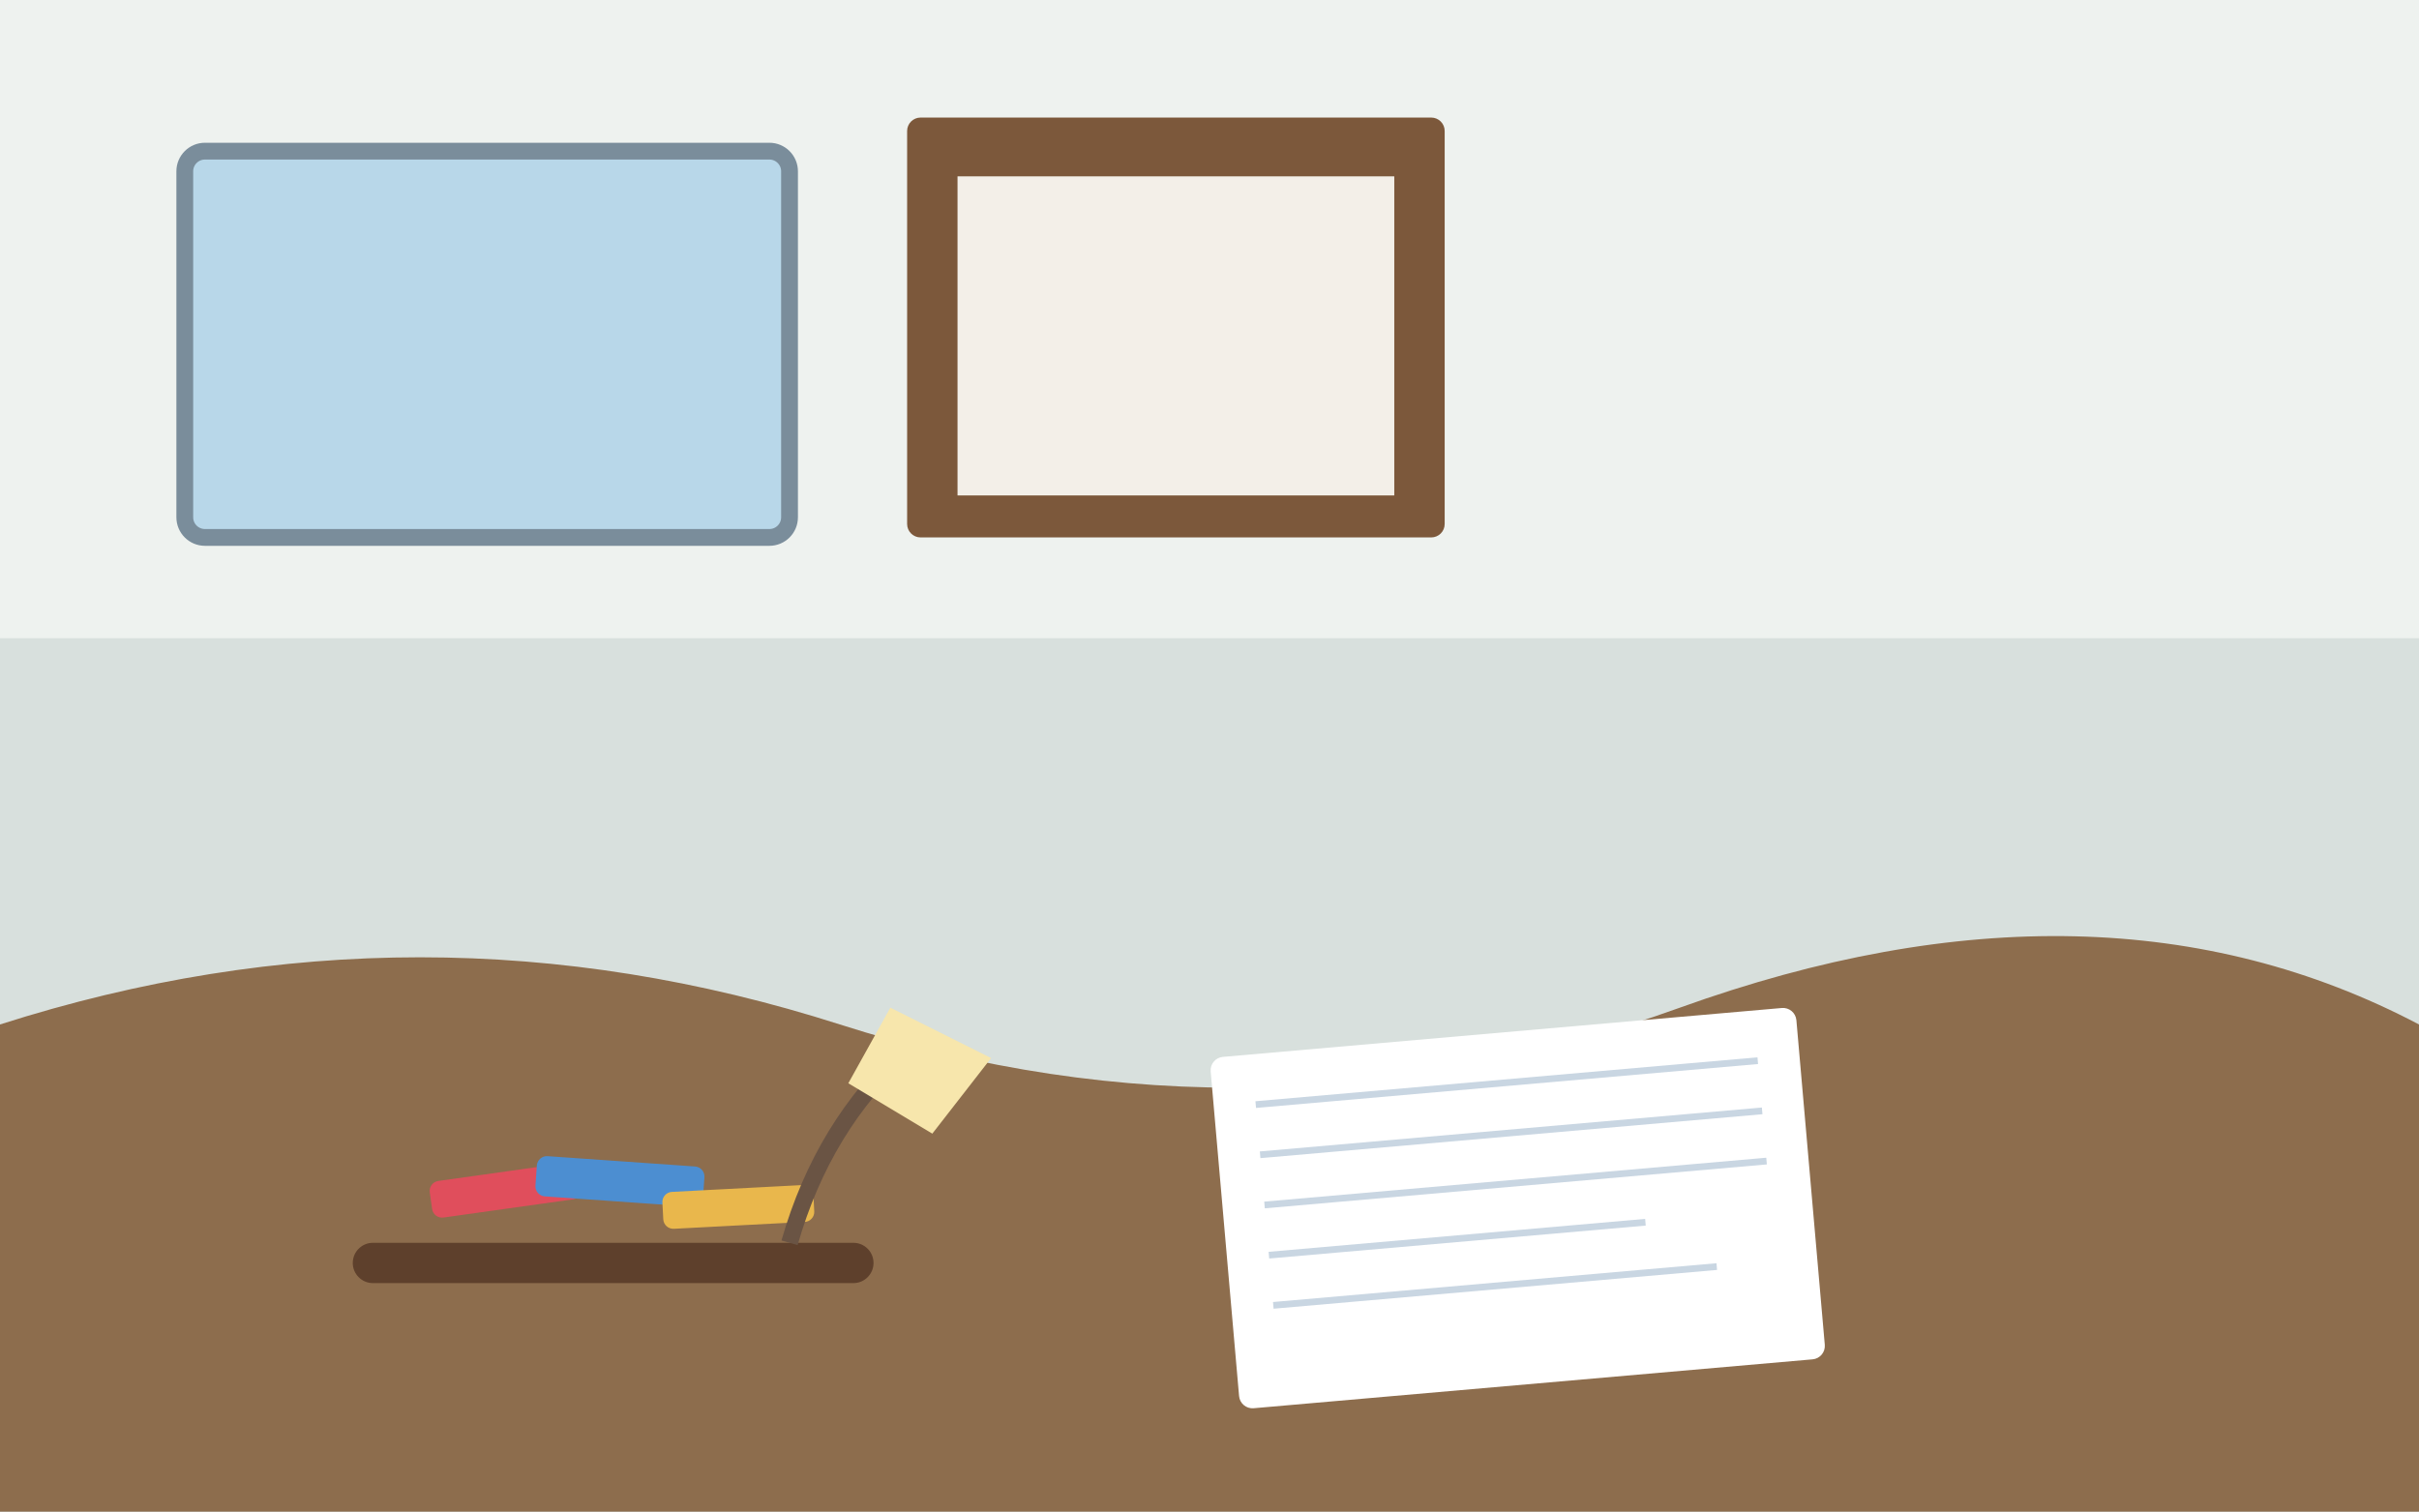
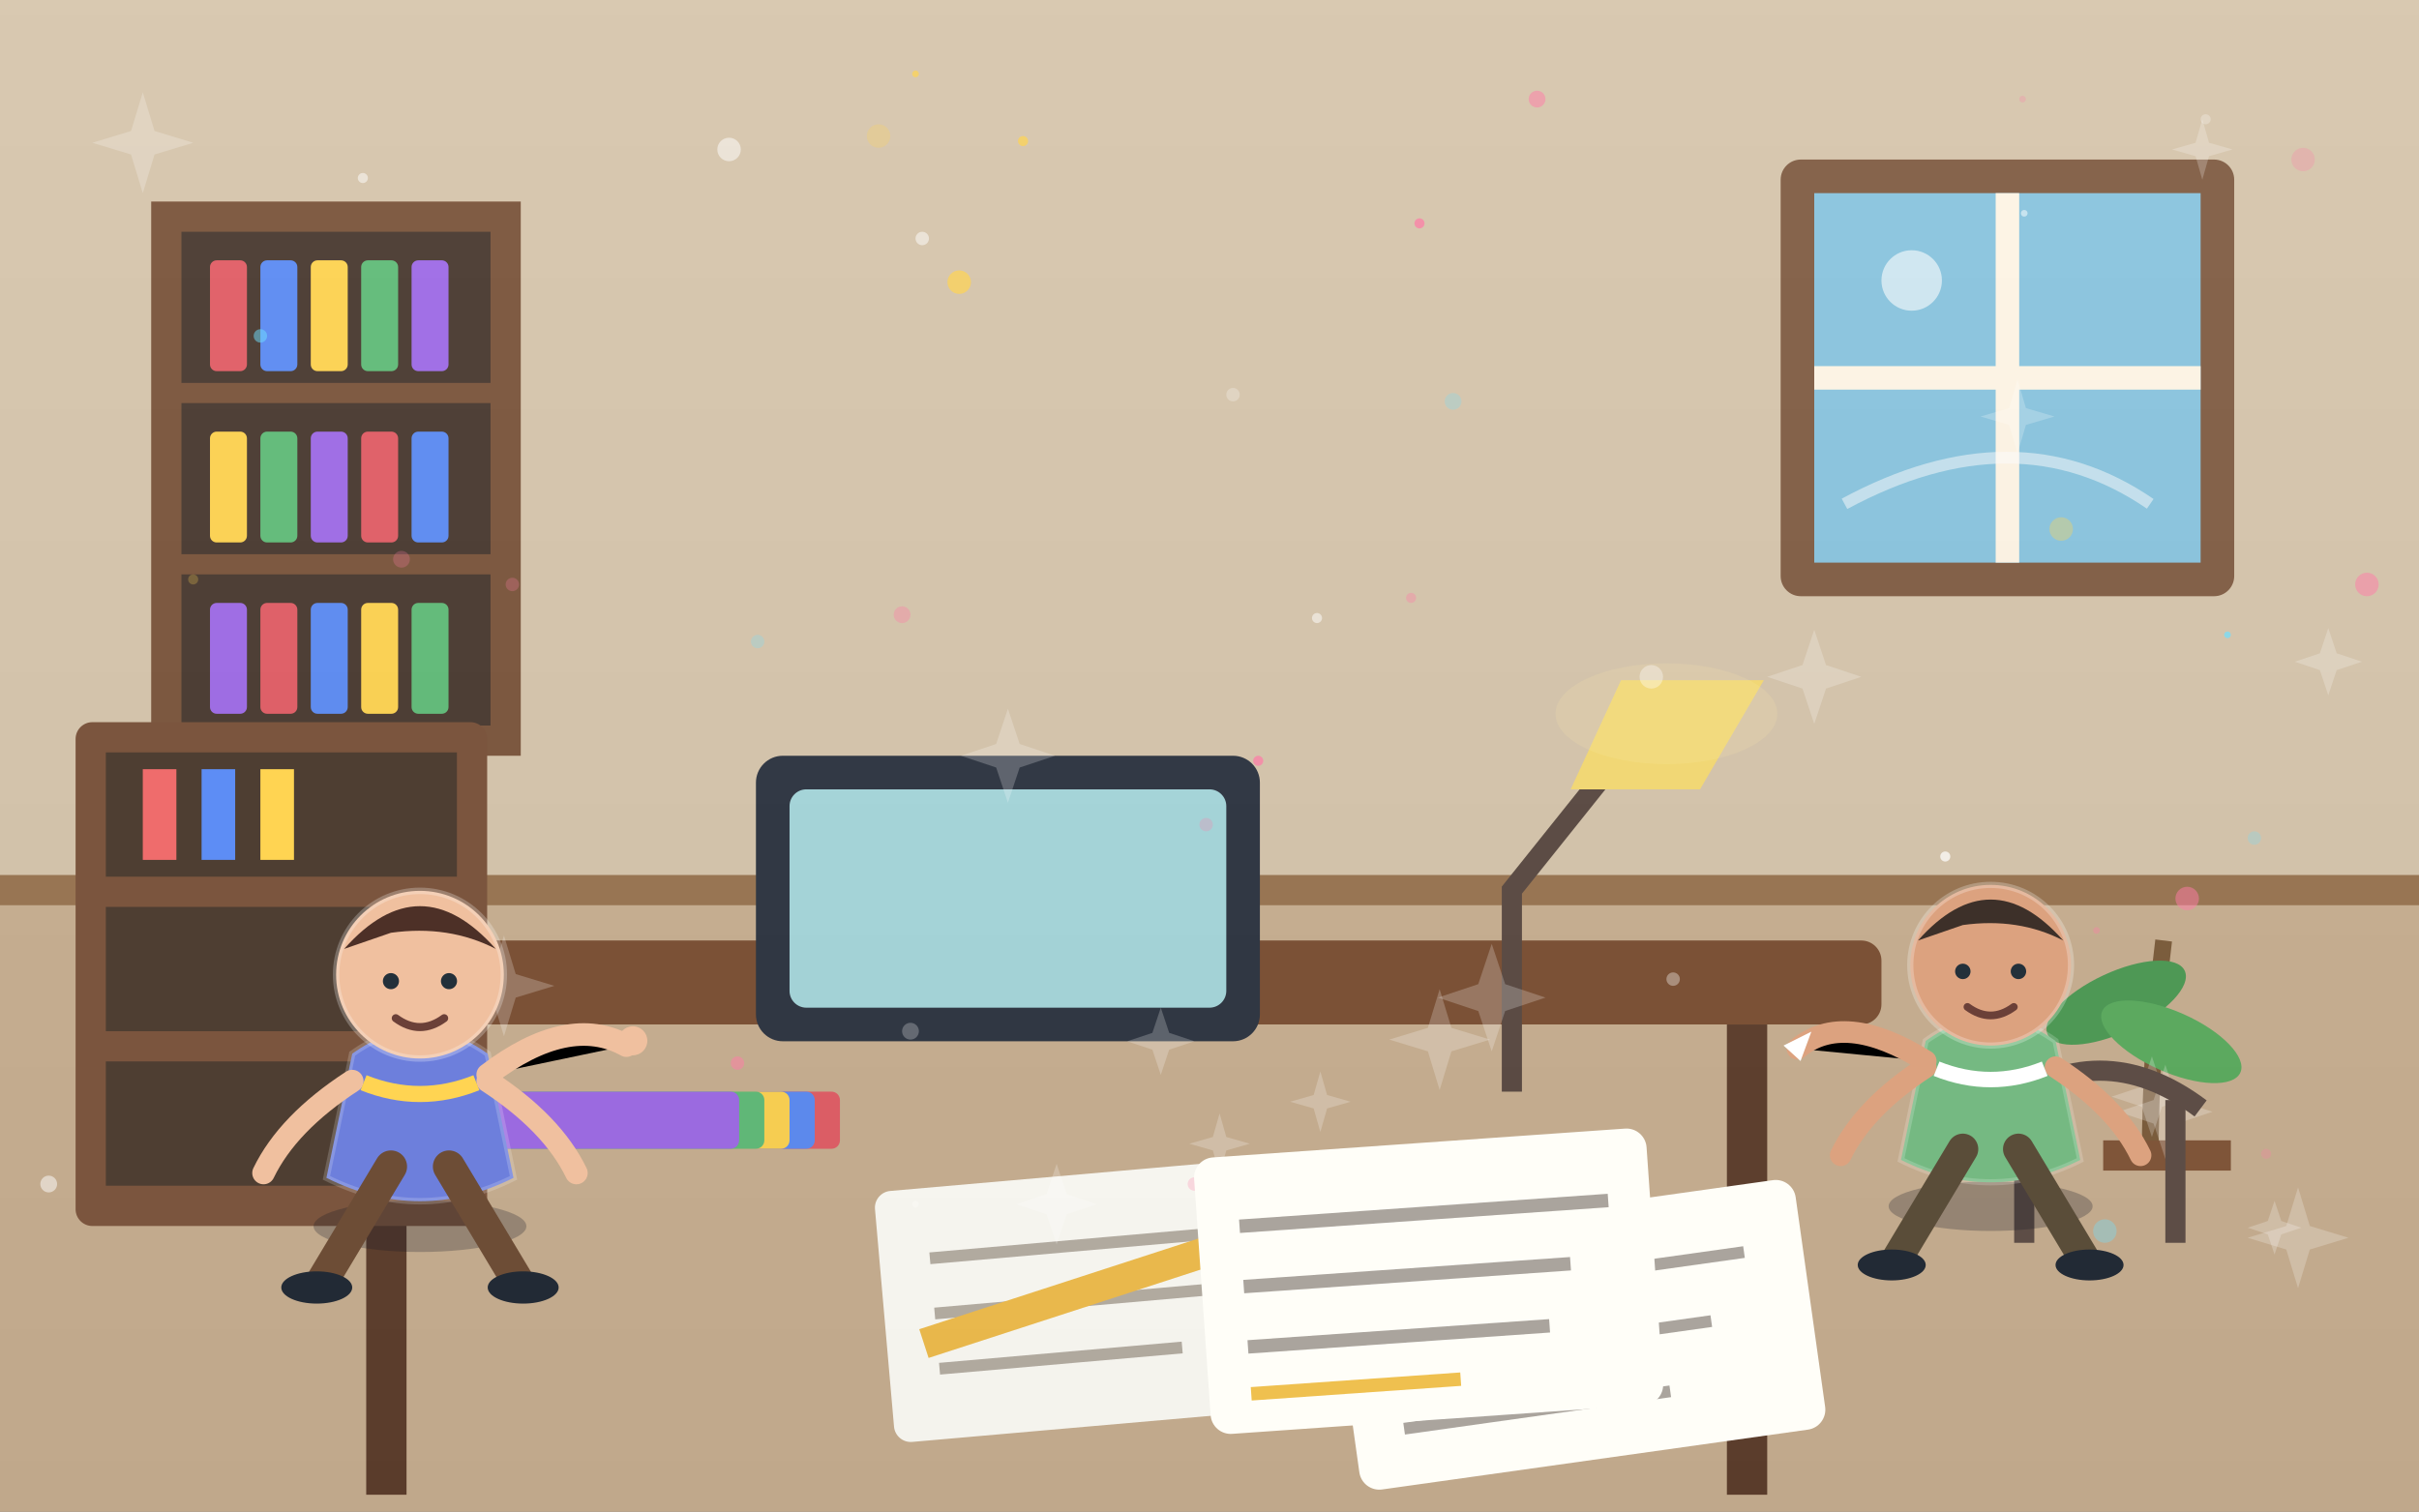
<svg xmlns="http://www.w3.org/2000/svg" viewBox="0 0 1440 900" preserveAspectRatio="xMidYMid slice">
  <defs>
-     <linearGradient id="study-bg" x1="0" y1="0" x2="0" y2="1">
-       <stop stop-color="#d6e4ec" />
-       <stop offset=".56" stop-color="#b7c2aa" />
-       <stop offset="1" stop-color="#7a6247" />
+     <linearGradient id="bg-study" x1="0" y1="0" x2="0" y2="1">
+       <stop offset="0" stop-color="#c9b092" />
+       <stop offset="1" stop-color="#6d4e37" />
    </linearGradient>
-     <linearGradient id="study-hill" x1="0" y1="0" x2="1" y2="1">
-       <stop stop-color="#ffffff" stop-opacity=".92" />
-       <stop offset="1" stop-color="#cfd8e6" stop-opacity=".95" />
+     <linearGradient id="ground" x1="0" y1="0" x2="0" y2="1">
+       <stop offset="0" stop-color="#ffffff" stop-opacity=".18" />
+       <stop offset="1" stop-color="#000000" stop-opacity=".18" />
    </linearGradient>
-     <linearGradient id="study-shadow" x1="0" y1="0" x2="0" y2="1">
-       <stop stop-color="#000" stop-opacity=".04" />
-       <stop offset="1" stop-color="#000" stop-opacity=".28" />
+     <linearGradient id="glass" x1="0" y1="0" x2="0" y2="1">
+       <stop offset="0" stop-color="#ffffff" stop-opacity=".34" />
+       <stop offset="1" stop-color="#ffffff" stop-opacity=".05" />
    </linearGradient>
-     <filter id="study-soft">
+     <filter id="shadow" x="-40%" y="-40%" width="180%" height="180%">
+       <feDropShadow dx="0" dy="10" stdDeviation="8" flood-color="#000" flood-opacity=".25" />
+     </filter>
+     <filter id="soft" x="-40%" y="-40%" width="180%" height="180%">
      <feGaussianBlur stdDeviation="18" />
    </filter>
-     <filter id="study-shadow">
-       <feDropShadow dx="0" dy="14" stdDeviation="10" flood-opacity=".18" />
+     <filter id="glow" x="-60%" y="-60%" width="220%" height="220%">
+       <feGaussianBlur stdDeviation="10" result="b" />
+       <feMerge>
+         <feMergeNode in="b" />
+         <feMergeNode in="SourceGraphic" />
+       </feMerge>
    </filter>
  </defs>
-   <rect width="1440" height="900" fill="url(#study-bg)" />
-   <rect y="0" width="1440" height="900" fill="#d8e0dd" />
-   <rect y="0" width="1440" height="380" fill="#eef2ef" />
-   <path d="M0 610 Q250 530 500 610 T1000 600 T1440 610 L1440 900 L0 900Z" fill="#8d6d4d" />
-   <rect x="110" y="90" width="360" height="230" rx="12" fill="#b8d7e9" stroke="#7a8d9b" stroke-width="10" />
-   <rect x="540" y="70" width="320" height="250" rx="8" fill="#7c583b" />
-   <rect x="570" y="105" width="260" height="190" fill="#f3efe8" />
-   <g transform="translate(210 660)">
-     <rect x="0" y="80" width="310" height="24" rx="12" fill="#5e402c" />
-     <rect x="45" y="44" width="90" height="22" rx="6" transform="rotate(-8 45 44)" fill="#e04e5c" />
-     <rect x="110" y="28" width="100" height="24" rx="6" transform="rotate(4 110 28)" fill="#4c8ed1" />
-     <rect x="184" y="50" width="90" height="22" rx="6" transform="rotate(-3 184 50)" fill="#e9b74c" />
-     <path d="M260 80 Q280 10 330 -35" stroke="#6a5444" stroke-width="10" fill="none" />
-     <path d="M320 -60 L380 -30 L345 15 L295 -15Z" fill="#f7e6ac" />
-   </g>
-   <g transform="translate(720 630) rotate(-5)">
-     <rect x="0" y="0" width="350" height="210" rx="8" fill="#fff" />
-     <path d="M25 30 H325 M25 60 H325 M25 90 H325 M25 120 H250 M25 150 H290" stroke="#c9d6e2" stroke-width="4" />
+   <rect width="1440" height="900" fill="url(#bg-study)" />
+   <rect width="1440" height="900" fill="#c9b092" />
+   <rect x="0" y="0" width="1440" height="530" fill="#d7c6ad" />
+   <path d="M0 530 H1440" stroke="#9a7652" stroke-width="18" />
+   <g transform="translate(1060 95)">
+     <rect width="270" height="260" rx="12" fill="#825e45" />
+     <rect x="20" y="20" width="230" height="220" fill="#8ac5df" />
+     <path d="M135 20 V240 M20 130 H250" stroke="#fff6e6" stroke-width="14" />
+     <circle cx="78" cy="72" r="18" fill="#fff" opacity=".6" />
+     <path d="M38 205 Q140 150 220 205" stroke="#fff" stroke-width="7" fill="none" opacity=".5" />
+   </g>
+   <g transform="translate(150 560)">
+     <rect width="970" height="50" rx="12" fill="#7d5134" />
+     <path d="M80 50 V330 M890 50 V330" stroke="#5e3f2d" stroke-width="24" />
+     <rect x="300" y="-110" width="300" height="170" rx="16" fill="#2e3542" />
+     <rect x="320" y="-90" width="260" height="130" rx="10" fill="#a7d8dc" />
+   </g>
+   <rect x="280" y="650" width="220" height="34" rx="5" fill="#e35e67" />
+   <rect x="280" y="650" width="205" height="34" rx="5" fill="#5d8df5" />
+   <rect x="280" y="650" width="190" height="34" rx="5" fill="#ffd452" />
+   <rect x="280" y="650" width="175" height="34" rx="5" fill="#62bd7a" />
+   <rect x="280" y="650" width="160" height="34" rx="5" fill="#9f6ce8" />
+   <g transform="translate(900 450)">
+     <path d="M0 200 V80 L80 -20" stroke="#5b4b43" stroke-width="12" fill="none" />
+     <path d="M65 -45 L150 -45 L112 20 H35Z" fill="#f7db74" />
+     <ellipse cx="92" cy="-25" rx="66" ry="30" fill="#fff1aa" opacity=".18" />
+   </g>
+   <g transform="translate(1280 560)">
+     <path d="M0 130 Q0 65 8 0" stroke="#7d5d3c" stroke-width="10" fill="none" />
+     <ellipse cx="-34" cy="25" rx="45" ry="18" fill="#4e9b55" transform="rotate(-25)" />
+     <ellipse cx="36" cy="50" rx="45" ry="18" fill="#5cad60" transform="rotate(24)" />
+     <path d="M-28 128 H48" stroke="#825639" stroke-width="18" />
+   </g>
+   <g transform="translate(520 710) rotate(-5)">
+     <rect width="260" height="150" rx="10" fill="#fffef8" />
+     <path d="M30 42 H215 M30 75 H200 M30 108 H175" stroke="#b8b0a5" stroke-width="7" />
+   </g>
+   <g transform="translate(550 800) rotate(-18)">
+     <path d="M0 0 H220" stroke="#f2bf4e" stroke-width="18" />
+     <path d="M220 0 L245 0 L222 10Z" fill="#d58d45" />
+   </g>
+   <g transform="translate(90 120)">
+     <rect width="220" height="330" fill="#7c563d" />
+     <rect x="18" y="18" width="184" height="90" fill="#4b3b31" />
+     <rect x="18" y="120" width="184" height="90" fill="#4b3b31" />
+     <rect x="18" y="222" width="184" height="90" fill="#4b3b31" />
+     <rect x="35" y="35" width="22" height="66" rx="4" fill="#e35e67" />
+     <rect x="65" y="35" width="22" height="66" rx="4" fill="#5d8df5" />
+     <rect x="95" y="35" width="22" height="66" rx="4" fill="#ffd452" />
+     <rect x="125" y="35" width="22" height="66" rx="4" fill="#62bd7a" />
+     <rect x="155" y="35" width="22" height="66" rx="4" fill="#9f6ce8" />
+     <rect x="35" y="137" width="22" height="66" rx="4" fill="#ffd452" />
+     <rect x="65" y="137" width="22" height="66" rx="4" fill="#62bd7a" />
+     <rect x="95" y="137" width="22" height="66" rx="4" fill="#9f6ce8" />
+     <rect x="125" y="137" width="22" height="66" rx="4" fill="#e35e67" />
+     <rect x="155" y="137" width="22" height="66" rx="4" fill="#5d8df5" />
+     <rect x="35" y="239" width="22" height="66" rx="4" fill="#9f6ce8" />
+     <rect x="65" y="239" width="22" height="66" rx="4" fill="#e35e67" />
+     <rect x="95" y="239" width="22" height="66" rx="4" fill="#5d8df5" />
+     <rect x="125" y="239" width="22" height="66" rx="4" fill="#ffd452" />
+     <rect x="155" y="239" width="22" height="66" rx="4" fill="#62bd7a" />
+   </g>
+   <rect width="1440" height="900" fill="url(#ground)" opacity=".25" />
+   <circle cx="545" cy="717" r="2" fill="#ffffff" opacity="0.25" />
+   <circle cx="523" cy="81" r="7" fill="#ffd452" opacity="0.25" />
+   <circle cx="439" cy="633" r="4" fill="#ff7ba7" opacity="0.5" />
+   <circle cx="794" cy="695" r="3" fill="#ffd452" opacity="0.35" />
+   <circle cx="915" cy="59" r="5" fill="#ff7ba7" opacity="0.5" />
+   <circle cx="749" cy="453" r="3" fill="#ff7ba7" opacity="0.7" />
+   <circle cx="840" cy="356" r="3" fill="#ff7ba7" opacity="0.35" />
+   <circle cx="718" cy="491" r="4" fill="#ff7ba7" opacity="0.25" />
+   <circle cx="609" cy="84" r="3" fill="#ffd452" opacity="0.7" />
+   <circle cx="814" cy="793" r="7" fill="#ffd452" opacity="0.25" />
+   <circle cx="1204" cy="59" r="2" fill="#ff7ba7" opacity="0.25" />
+   <circle cx="845" cy="133" r="3" fill="#ff7ba7" opacity="0.7" />
+   <circle cx="1313" cy="71" r="3" fill="#ffffff" opacity="0.25" />
+   <circle cx="216" cy="106" r="3" fill="#ffffff" opacity="0.5" />
+   <circle cx="983" cy="403" r="7" fill="#ffffff" opacity="0.35" />
+   <circle cx="1248" cy="554" r="2" fill="#ff7ba7" opacity="0.35" />
+   <circle cx="711" cy="705" r="4" fill="#ff7ba7" opacity="0.25" />
+   <circle cx="549" cy="142" r="4" fill="#ffffff" opacity="0.5" />
+   <circle cx="1158" cy="510" r="3" fill="#ffffff" opacity="0.7" />
+   <circle cx="1409" cy="348" r="7" fill="#ff7ba7" opacity="0.5" />
+   <circle cx="1342" cy="499" r="4" fill="#6fe0ff" opacity="0.25" />
+   <circle cx="784" cy="368" r="3" fill="#ffffff" opacity="0.5" />
+   <circle cx="192" cy="770" r="4" fill="#6fe0ff" opacity="0.7" />
+   <circle cx="178" cy="597" r="7" fill="#ffd452" opacity="0.25" />
+   <circle cx="1349" cy="687" r="3" fill="#ff7ba7" opacity="0.25" />
+   <circle cx="1227" cy="315" r="7" fill="#ffd452" opacity="0.35" />
+   <circle cx="451" cy="382" r="4" fill="#6fe0ff" opacity="0.25" />
+   <circle cx="1175" cy="671" r="4" fill="#ff7ba7" opacity="0.25" />
+   <circle cx="115" cy="345" r="3" fill="#ffd452" opacity="0.25" />
+   <circle cx="542" cy="614" r="5" fill="#ffffff" opacity="0.25" />
+   <circle cx="239" cy="333" r="5" fill="#ff7ba7" opacity="0.25" />
+   <circle cx="1371" cy="95" r="7" fill="#ff7ba7" opacity="0.25" />
+   <circle cx="1326" cy="378" r="2" fill="#6fe0ff" opacity="0.7" />
+   <circle cx="434" cy="89" r="7" fill="#ffffff" opacity="0.5" />
+   <circle cx="305" cy="348" r="4" fill="#ff7ba7" opacity="0.25" />
+   <circle cx="29" cy="705" r="5" fill="#ffffff" opacity="0.5" />
+   <circle cx="571" cy="168" r="7" fill="#ffd452" opacity="0.7" />
+   <circle cx="734" cy="235" r="4" fill="#ffffff" opacity="0.25" />
+   <circle cx="996" cy="583" r="4" fill="#ffffff" opacity="0.35" />
+   <circle cx="155" cy="200" r="4" fill="#6fe0ff" opacity="0.5" />
+   <circle cx="865" cy="239" r="5" fill="#6fe0ff" opacity="0.25" />
+   <circle cx="1253" cy="733" r="7" fill="#6fe0ff" opacity="0.35" />
+   <circle cx="1205" cy="127" r="2" fill="#ffffff" opacity="0.5" />
+   <circle cx="1302" cy="535" r="7" fill="#ff7ba7" opacity="0.5" />
+   <circle cx="537" cy="366" r="5" fill="#ff7ba7" opacity="0.35" />
+   <circle cx="545" cy="44" r="2" fill="#ffd452" opacity="0.7" />
+   <path d="M1368 707 L1375 730 L1398 737 L1375 744 L1368 767 L1361 744 L1338 737 L1361 730Z" fill="#fff" opacity=".22" />
+   <path d="M691 600 L696 615 L711 620 L696 625 L691 640 L686 625 L671 620 L686 615Z" fill="#fff" opacity=".22" />
+   <path d="M1311 71 L1315 85 L1329 89 L1315 93 L1311 107 L1307 93 L1293 89 L1307 85Z" fill="#fff" opacity=".22" />
+   <path d="M1386 374 L1391 389 L1406 394 L1391 399 L1386 414 L1381 399 L1366 394 L1381 389Z" fill="#fff" opacity=".22" />
+   <path d="M1281 629 L1287 647 L1305 653 L1287 659 L1281 677 L1275 659 L1257 653 L1275 647Z" fill="#fff" opacity=".22" />
+   <path d="M1289 634 L1296 655 L1317 662 L1296 669 L1289 690 L1282 669 L1261 662 L1282 655Z" fill="#fff" opacity=".22" />
+   <path d="M242 448 L249 471 L272 478 L249 485 L242 508 L235 485 L212 478 L235 471Z" fill="#fff" opacity=".22" />
+   <path d="M857 589 L864 612 L887 619 L864 626 L857 649 L850 626 L827 619 L850 612Z" fill="#fff" opacity=".22" />
+   <path d="M600 422 L607 443 L628 450 L607 457 L600 478 L593 457 L572 450 L593 443Z" fill="#fff" opacity=".22" />
+   <path d="M300 557 L307 580 L330 587 L307 594 L300 617 L293 594 L270 587 L293 580Z" fill="#fff" opacity=".22" />
+   <path d="M629 693 L635 711 L653 717 L635 723 L629 741 L623 723 L605 717 L623 711Z" fill="#fff" opacity=".22" />
+   <path d="M1201 226 L1206 243 L1223 248 L1206 253 L1201 270 L1196 253 L1179 248 L1196 243Z" fill="#fff" opacity=".22" />
+   <path d="M888 562 L896 586 L920 594 L896 602 L888 626 L880 602 L856 594 L880 586Z" fill="#fff" opacity=".22" />
+   <path d="M85 55 L92 78 L115 85 L92 92 L85 115 L78 92 L55 85 L78 78Z" fill="#fff" opacity=".22" />
+   <path d="M726 663 L730 677 L744 681 L730 685 L726 699 L722 685 L708 681 L722 677Z" fill="#fff" opacity=".22" />
+   <path d="M786 638 L790 652 L804 656 L790 660 L786 674 L782 660 L768 656 L782 652Z" fill="#fff" opacity=".22" />
+   <path d="M1080 375 L1087 396 L1108 403 L1087 410 L1080 431 L1073 410 L1052 403 L1073 396Z" fill="#fff" opacity=".22" />
+   <path d="M1354 715 L1358 727 L1370 731 L1358 735 L1354 747 L1350 735 L1338 731 L1350 727Z" fill="#fff" opacity=".22" />
+   <g transform="translate(45 430)">
+     <rect width="245" height="300" rx="10" fill="#7b553e" />
+     <rect x="18" y="18" width="209" height="74" fill="#4e3e32" />
+     <rect x="18" y="110" width="209" height="74" fill="#4e3e32" />
+     <rect x="18" y="202" width="209" height="74" fill="#4e3e32" />
+     <rect x="40" y="28" width="20" height="54" fill="#ef6c6c" />
+     <rect x="75" y="28" width="20" height="54" fill="#5d8df5" />
+     <rect x="110" y="28" width="20" height="54" fill="#ffd452" />
+   </g>
+   <g transform="translate(1190 580)">
+     <path d="M0 80 Q60 35 120 80" stroke="#5d4d46" stroke-width="12" fill="none" />
+     <path d="M15 75 V160 M105 75 V160" stroke="#5d4d46" stroke-width="12" />
+   </g>
+   <g transform="translate(790 740) rotate(-8)">
+     <rect width="280" height="150" rx="12" fill="#fffef8" />
+     <path d="M30 40 H245 M30 78 H220 M30 116 H190" stroke="#aaa49d" stroke-width="7" />
+   </g>
+   <g transform="translate(250 565) scale(0.96 0.96)">
+     <ellipse cx="0" cy="172" rx="66" ry="16" fill="#101522" opacity=".25" />
+     <path d="M-42 65 Q0 35 42 65 L58 142 Q0 171 -58 142Z" fill="#6d7fdc" stroke="#fff" stroke-opacity=".18" stroke-width="4" />
+     <path d="M-18 135 L-60 205" stroke="#6d4d36" stroke-width="20" stroke-linecap="round" />
+     <path d="M18 135 L60 205" stroke="#6d4d36" stroke-width="20" stroke-linecap="round" />
+     <ellipse cx="-64" cy="210" rx="22" ry="10" fill="#222a35" />
+     <ellipse cx="64" cy="210" rx="22" ry="10" fill="#222a35" />
+     <path d="M-42 82 Q-82 108 -97 139" stroke="#f0c09f" stroke-width="14" stroke-linecap="round" />
+     <path d="M42 82 Q82 108 97 139" stroke="#f0c09f" stroke-width="14" stroke-linecap="round" />
+     <circle cx="0" cy="16" r="52" fill="#f0c09f" stroke="#fff" stroke-opacity=".25" stroke-width="4" />
+     <path d="M-47 0 Q0 -53 47 0 Q18 -15 -18 -10Z" fill="#4d3027" />
+     <circle cx="-18" cy="20" r="5" fill="#23303a" />
+     <circle cx="18" cy="20" r="5" fill="#23303a" />
+     <path d="M-15 43 Q0 54 15 43" stroke="#6b4038" stroke-width="5" fill="none" stroke-linecap="round" />
+     <path d="M-35 83 Q0 97 35 83" stroke="#ffd452" stroke-width="10" fill="none" />
+     <path d="M42 78 Q92 40 128 60" stroke="#f0c09f" stroke-width="14" stroke-linecap="round" />
+     <circle cx="132" cy="57" r="9" fill="#f0c09f" />
+   </g>
+   <g transform="translate(1185 560) scale(0.92 0.92)">
+     <ellipse cx="0" cy="172" rx="66" ry="16" fill="#101522" opacity=".25" />
+     <path d="M-42 65 Q0 35 42 65 L58 142 Q0 171 -58 142Z" fill="#75b982" stroke="#fff" stroke-opacity=".18" stroke-width="4" />
+     <path d="M-18 135 L-60 205" stroke="#5a4d39" stroke-width="20" stroke-linecap="round" />
+     <path d="M18 135 L60 205" stroke="#5a4d39" stroke-width="20" stroke-linecap="round" />
+     <ellipse cx="-64" cy="210" rx="22" ry="10" fill="#222a35" />
+     <ellipse cx="64" cy="210" rx="22" ry="10" fill="#222a35" />
+     <path d="M-42 82 Q-82 108 -97 139" stroke="#dca27f" stroke-width="14" stroke-linecap="round" />
+     <path d="M42 82 Q82 108 97 139" stroke="#dca27f" stroke-width="14" stroke-linecap="round" />
+     <circle cx="0" cy="16" r="52" fill="#dca27f" stroke="#fff" stroke-opacity=".25" stroke-width="4" />
+     <path d="M-47 0 Q0 -53 47 0 Q18 -15 -18 -10Z" fill="#3d3029" />
+     <circle cx="-18" cy="20" r="5" fill="#23303a" />
+     <circle cx="18" cy="20" r="5" fill="#23303a" />
+     <path d="M-15 43 Q0 54 15 43" stroke="#6b4038" stroke-width="5" fill="none" stroke-linecap="round" />
+     <path d="M-35 83 Q0 97 35 83" stroke="#fff" stroke-width="10" fill="none" />
+     <path d="M-42 78 Q-95 45 -125 70" stroke="#dca27f" stroke-width="14" stroke-linecap="round" />
+     <path d="M-134 68 l18 -9 l-7 19" fill="#fff" />
+   </g>
+   <g transform="translate(710 690) rotate(-4)">
+     <rect width="270" height="165" rx="12" fill="#fffef8" />
+     <path d="M25 42 H245 M25 78 H220 M25 114 H205" stroke="#aaa49d" stroke-width="8" />
+     <path d="M25 142 H150" stroke="#efc04f" stroke-width="8" />
  </g>
</svg>
